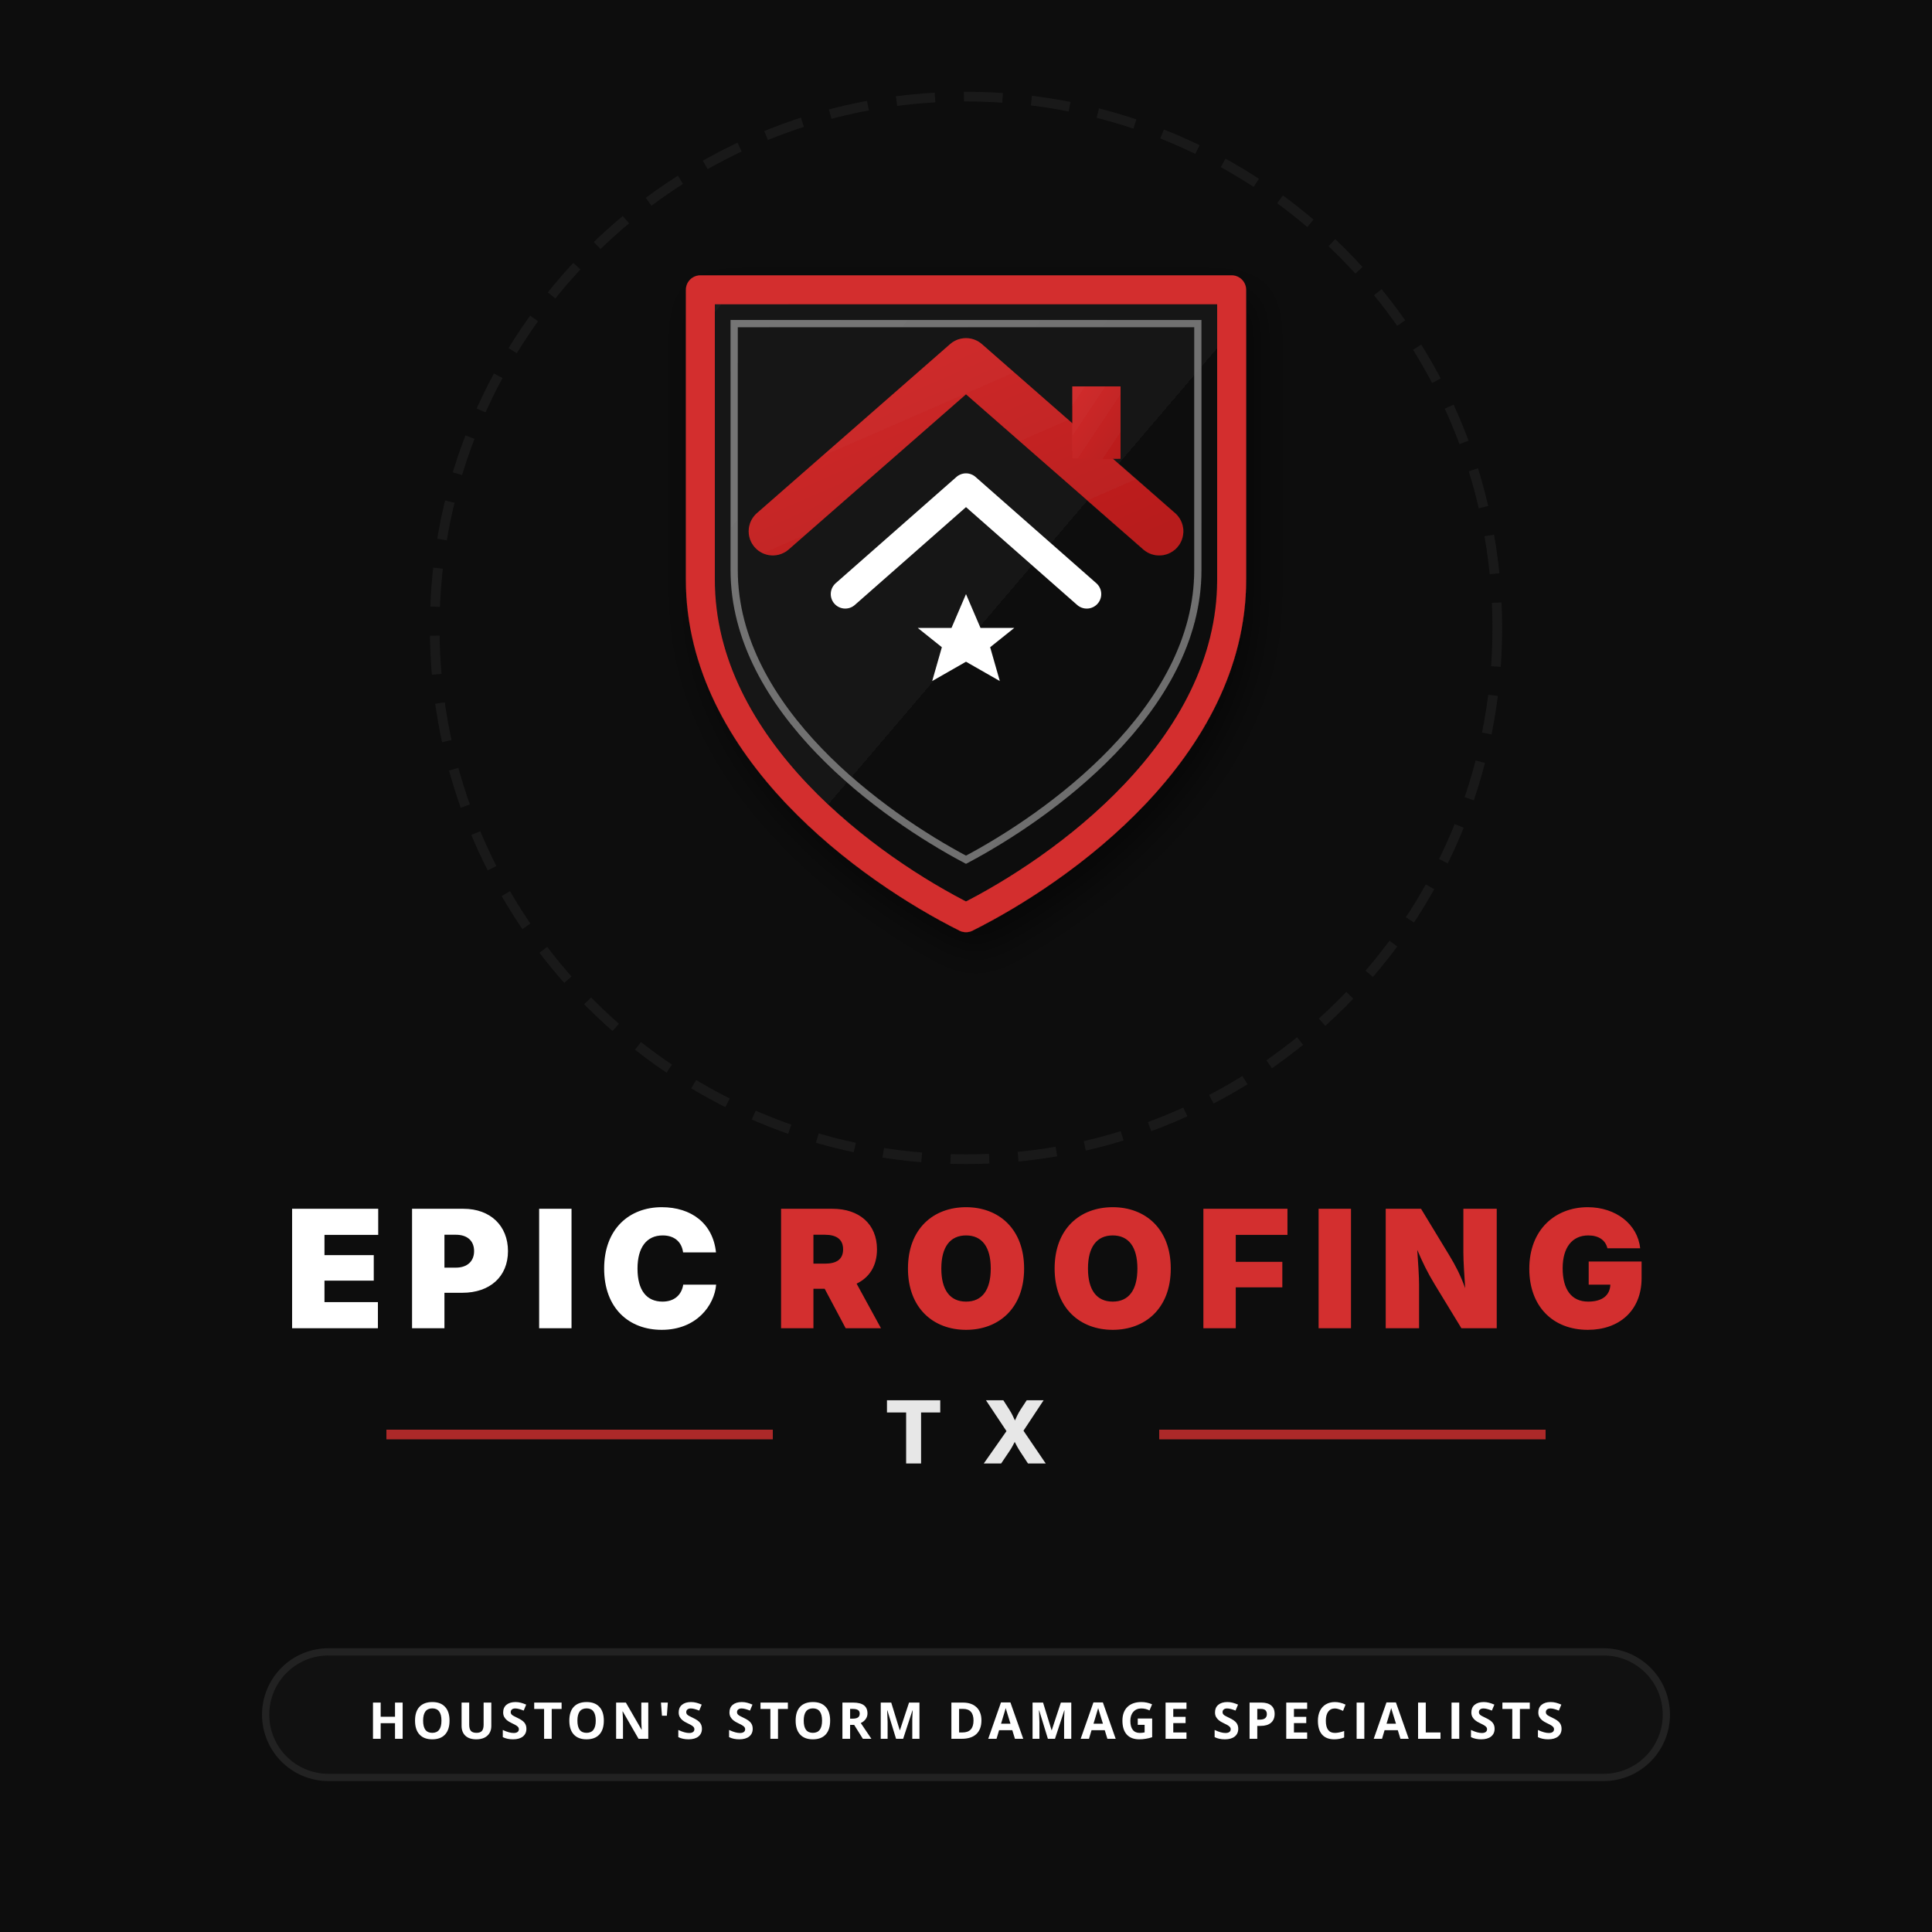
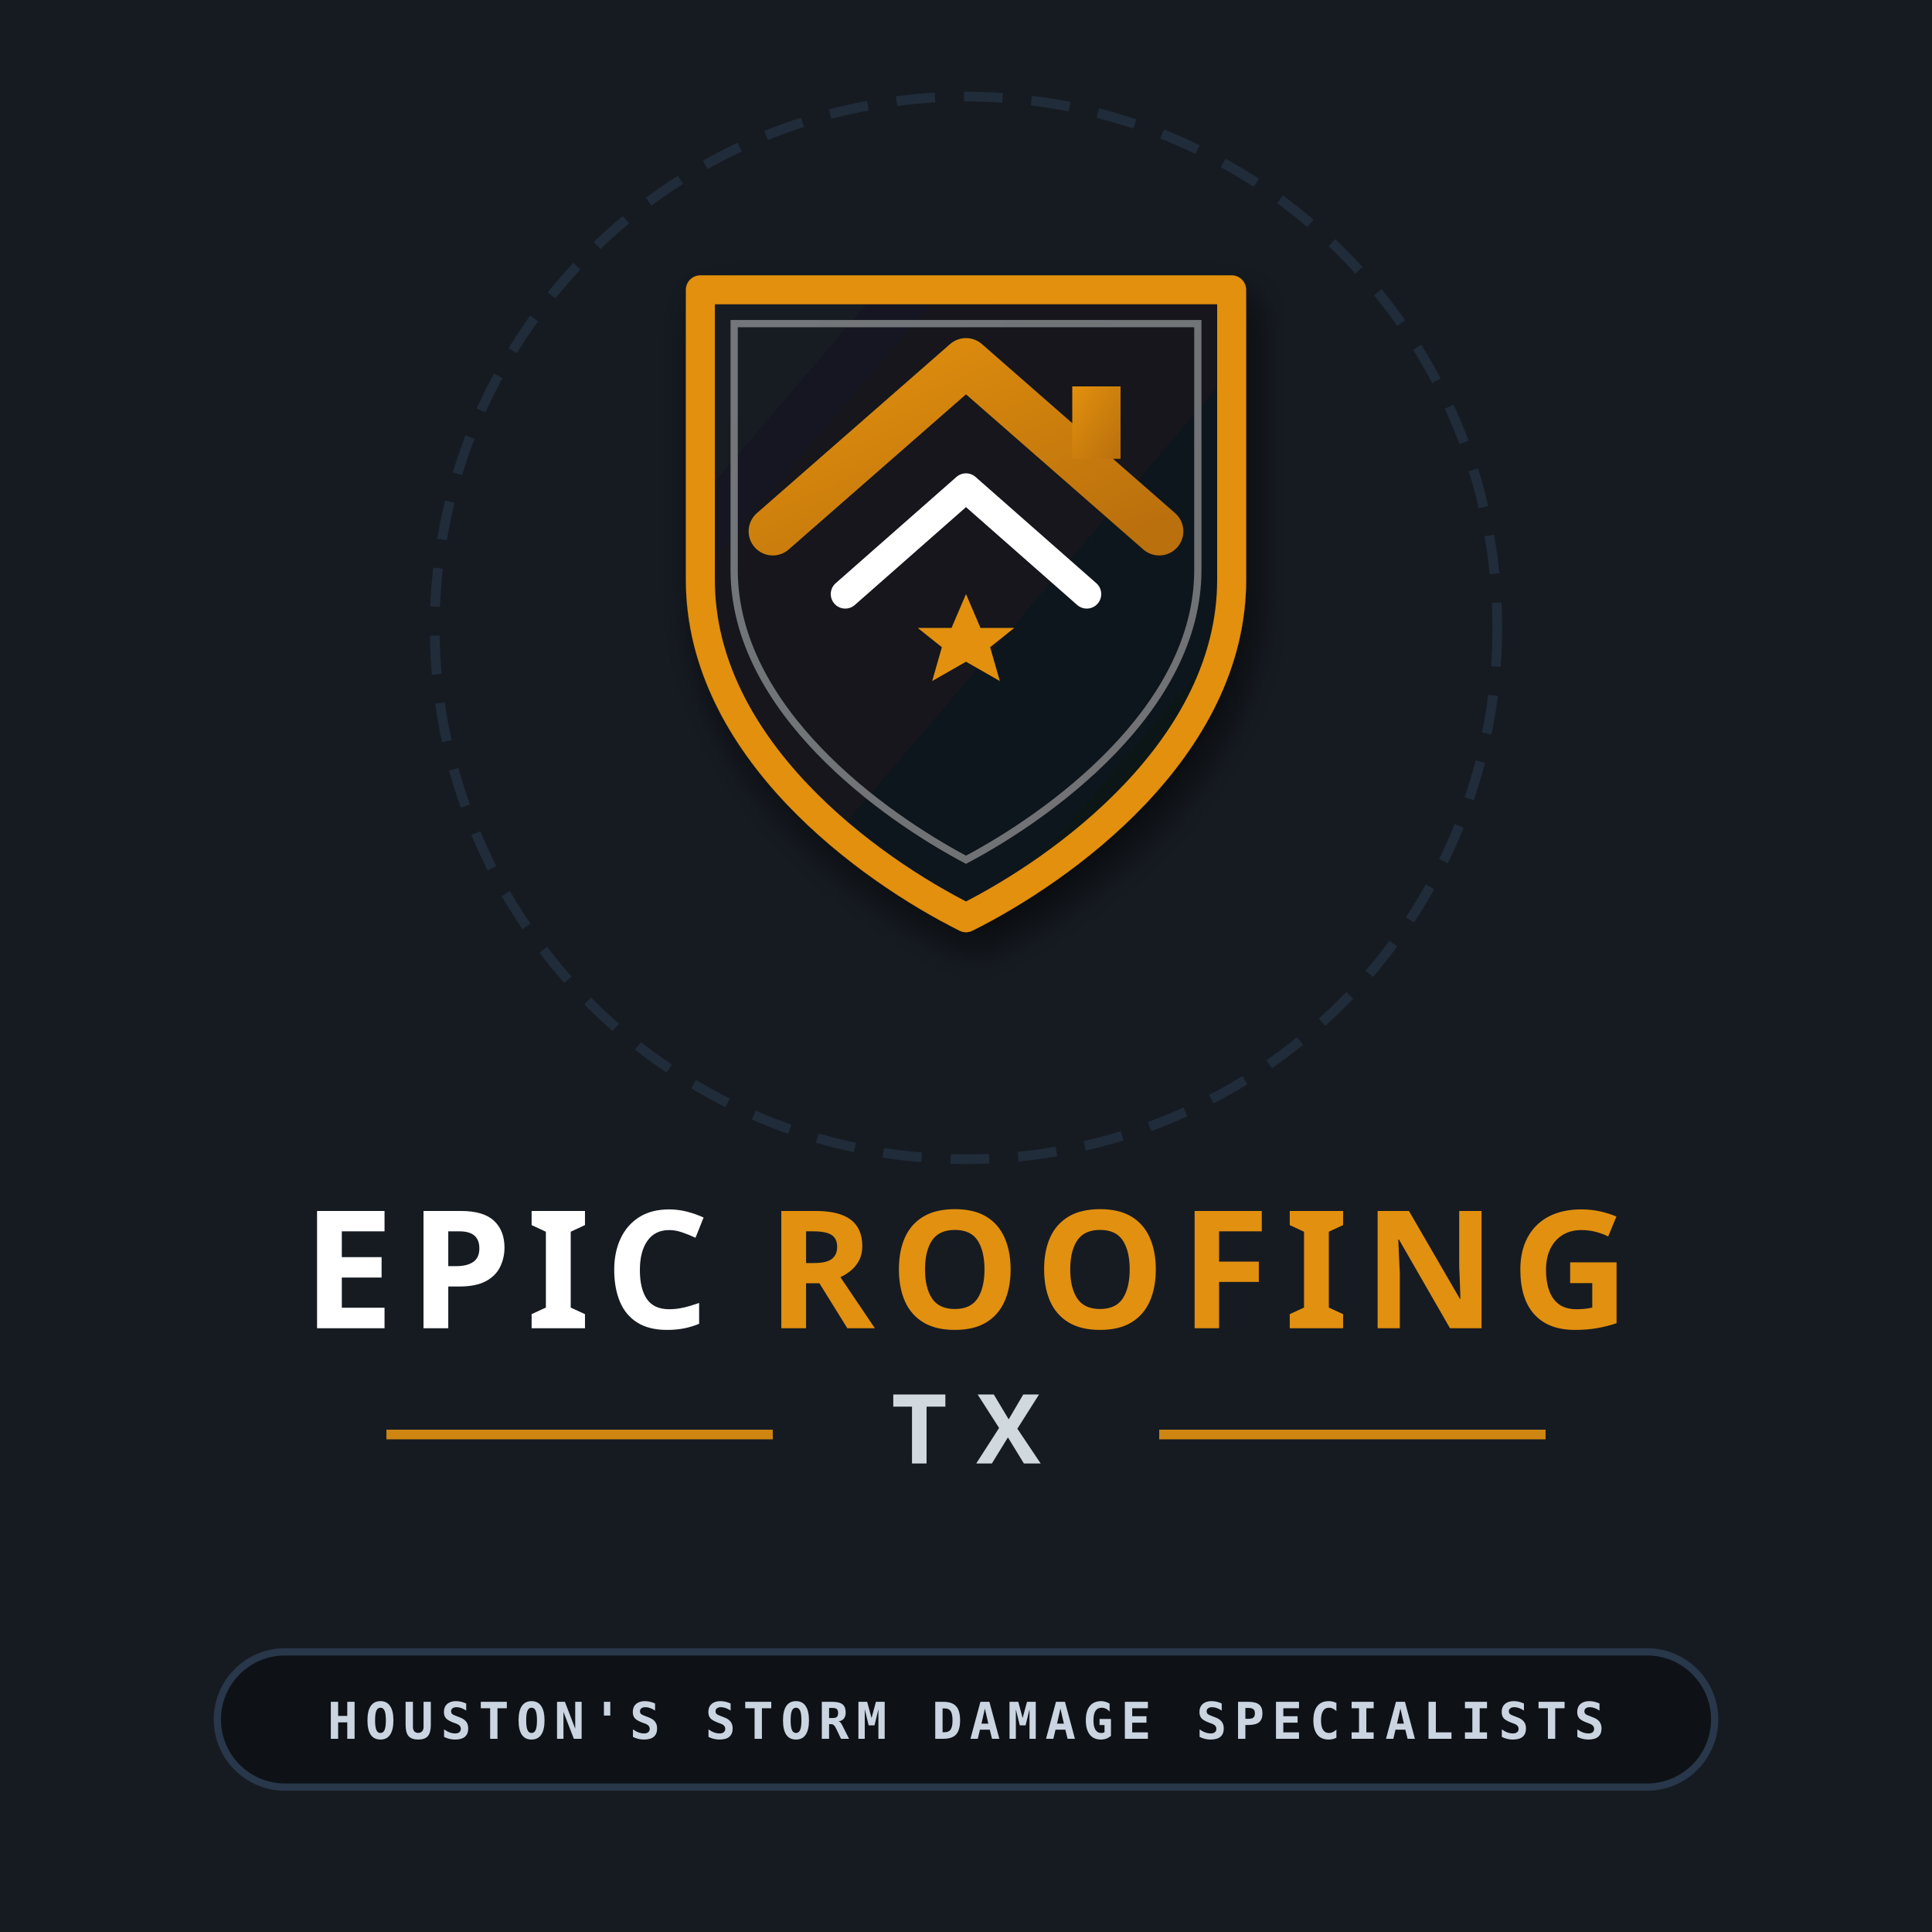
<svg xmlns="http://www.w3.org/2000/svg" viewBox="0 0 400 400" width="100%" height="100%">
  <defs>
    <linearGradient id="shieldGrad" x1="0%" y1="0%" x2="100%" y2="100%">
-       <stop offset="0%" stop-color="#1A1A1A" />
-       <stop offset="100%" stop-color="#0A0A0A" />
+       <stop offset="0%" stop-color="#161B22" />
+       <stop offset="100%" stop-color="#0E1217" />
    </linearGradient>
-     <linearGradient id="orangeGrad" x1="0%" y1="0%" x2="100%" y2="100%">
-       <stop offset="0%" stop-color="#D32F2F" />
-       <stop offset="100%" stop-color="#B71C1C" />
+     <linearGradient id="amberGrad" x1="0%" y1="0%" x2="100%" y2="100%">
+       <stop offset="0%" stop-color="#E2900F" />
+       <stop offset="100%" stop-color="#B96F08" />
    </linearGradient>
    <filter id="dropShadow" x="-10%" y="-10%" width="120%" height="120%">
-       <feDropShadow dx="2" dy="4" stdDeviation="4" flood-color="#000000" flood-opacity="0.5" />
+       <feDropShadow dx="2" dy="4" stdDeviation="4" flood-color="#000000" flood-opacity="0.6" />
    </filter>
  </defs>
-   <rect width="100%" height="100%" fill="#0D0D0D" />
-   <circle cx="200" cy="130" r="110" fill="none" stroke="#222" stroke-width="2" stroke-dasharray="8 6" opacity="0.6" />
+   <rect width="100%" height="100%" fill="#161B22" />
+   <circle cx="200" cy="130" r="110" fill="none" stroke="#28374A" stroke-width="2" stroke-dasharray="8 6" opacity="0.6" />
  <g filter="url(#dropShadow)" transform="translate(0, -5)">
-     <path d="M 145 65 L 255 65 L 255 125 C 255 160, 220 185, 200 195 C 180 185, 145 160, 145 125 Z" fill="url(#shieldGrad)" stroke="#D32F2F" stroke-width="6" stroke-linejoin="round" />
+     <path d="M 145 65 L 255 65 L 255 125 C 255 160, 220 185, 200 195 C 180 185, 145 160, 145 125 Z" fill="url(#shieldGrad)" stroke="#E2900F" stroke-width="6" stroke-linejoin="round" />
    <path d="M 152 72 L 248 72 L 248 123 C 248 152, 217 174, 200 183 C 183 174, 152 152, 152 123 Z" fill="none" stroke="#FFFFFF" stroke-width="1.5" stroke-linecap="round" opacity="0.4" />
-     <path d="M 160 115 L 200 80 L 240 115" fill="none" stroke="url(#orangeGrad)" stroke-width="10" stroke-linecap="round" stroke-linejoin="round" />
+     <path d="M 160 115 L 200 80 L 240 115" fill="none" stroke="url(#amberGrad)" stroke-width="10" stroke-linecap="round" stroke-linejoin="round" />
    <path d="M 175 128 L 200 106 L 225 128" fill="none" stroke="#FFFFFF" stroke-width="6" stroke-linecap="round" stroke-linejoin="round" />
-     <rect x="222" y="85" width="10" height="15" fill="url(#orangeGrad)" />
-     <path d="M 200 128 L 203 135 L 210 135 L 205 139 L 207 146 L 200 142 L 193 146 L 195 139 L 190 135 L 197 135 Z" fill="#FFFFFF" />
+     <rect x="222" y="85" width="10" height="15" fill="url(#amberGrad)" />
+     <path d="M 200 128 L 203 135 L 210 135 L 205 139 L 207 146 L 200 142 L 193 146 L 195 139 L 190 135 L 197 135 Z" fill="#E2900F" />
  </g>
  <g transform="translate(200, 275)" text-anchor="middle">
-     <text font-family="'Barlow', 'Inter', 'Helvetica Neue', 'Segoe UI', sans-serif" font-weight="900" font-size="34" fill="#FFFFFF" letter-spacing="4" text-anchor="middle">
-       EPIC <tspan fill="#D32F2F">ROOFING</tspan>
+     <text font-family="'Oswald', sans-serif" font-weight="700" font-size="34" fill="#FFFFFF" letter-spacing="3" text-anchor="middle">
+       EPIC <tspan fill="#E2900F">ROOFING</tspan>
    </text>
-     <text y="28" font-family="'Barlow', 'Inter', 'Helvetica Neue', 'Segoe UI', sans-serif" font-weight="800" font-size="18" fill="#FFFFFF" letter-spacing="8" text-anchor="middle" opacity="0.9">
+     <text y="28" font-family="'Oswald', sans-serif" font-weight="600" font-size="20" fill="#E6EDF3" letter-spacing="6" text-anchor="middle" opacity="0.9">
       TX
    </text>
-     <line x1="-120" y1="22" x2="-40" y2="22" stroke="#D32F2F" stroke-width="2" opacity="0.8" />
-     <line x1="40" y1="22" x2="120" y2="22" stroke="#D32F2F" stroke-width="2" opacity="0.8" />
+     <line x1="-120" y1="22" x2="-40" y2="22" stroke="#E2900F" stroke-width="2" opacity="0.9" />
+     <line x1="40" y1="22" x2="120" y2="22" stroke="#E2900F" stroke-width="2" opacity="0.9" />
  </g>
  <g transform="translate(200, 360)" text-anchor="middle">
-     <rect x="-145" y="-18" width="290" height="26" rx="13" fill="#111" stroke="#222" stroke-width="1.5" />
-     <text font-family="'Open Sans', 'Inter', sans-serif" font-weight="700" font-size="10.5" fill="#FFFFFF" letter-spacing="1">
+     <rect x="-155" y="-18" width="310" height="28" rx="14" fill="#0E1217" stroke="#28374A" stroke-width="1.5" />
+     <text font-family="'IBM Plex Mono', 'Source Sans 3', monospace" font-weight="600" font-size="10.5" fill="#CBD5E1" letter-spacing="1.5">
      HOUSTON'S STORM DAMAGE SPECIALISTS
    </text>
  </g>
</svg>
